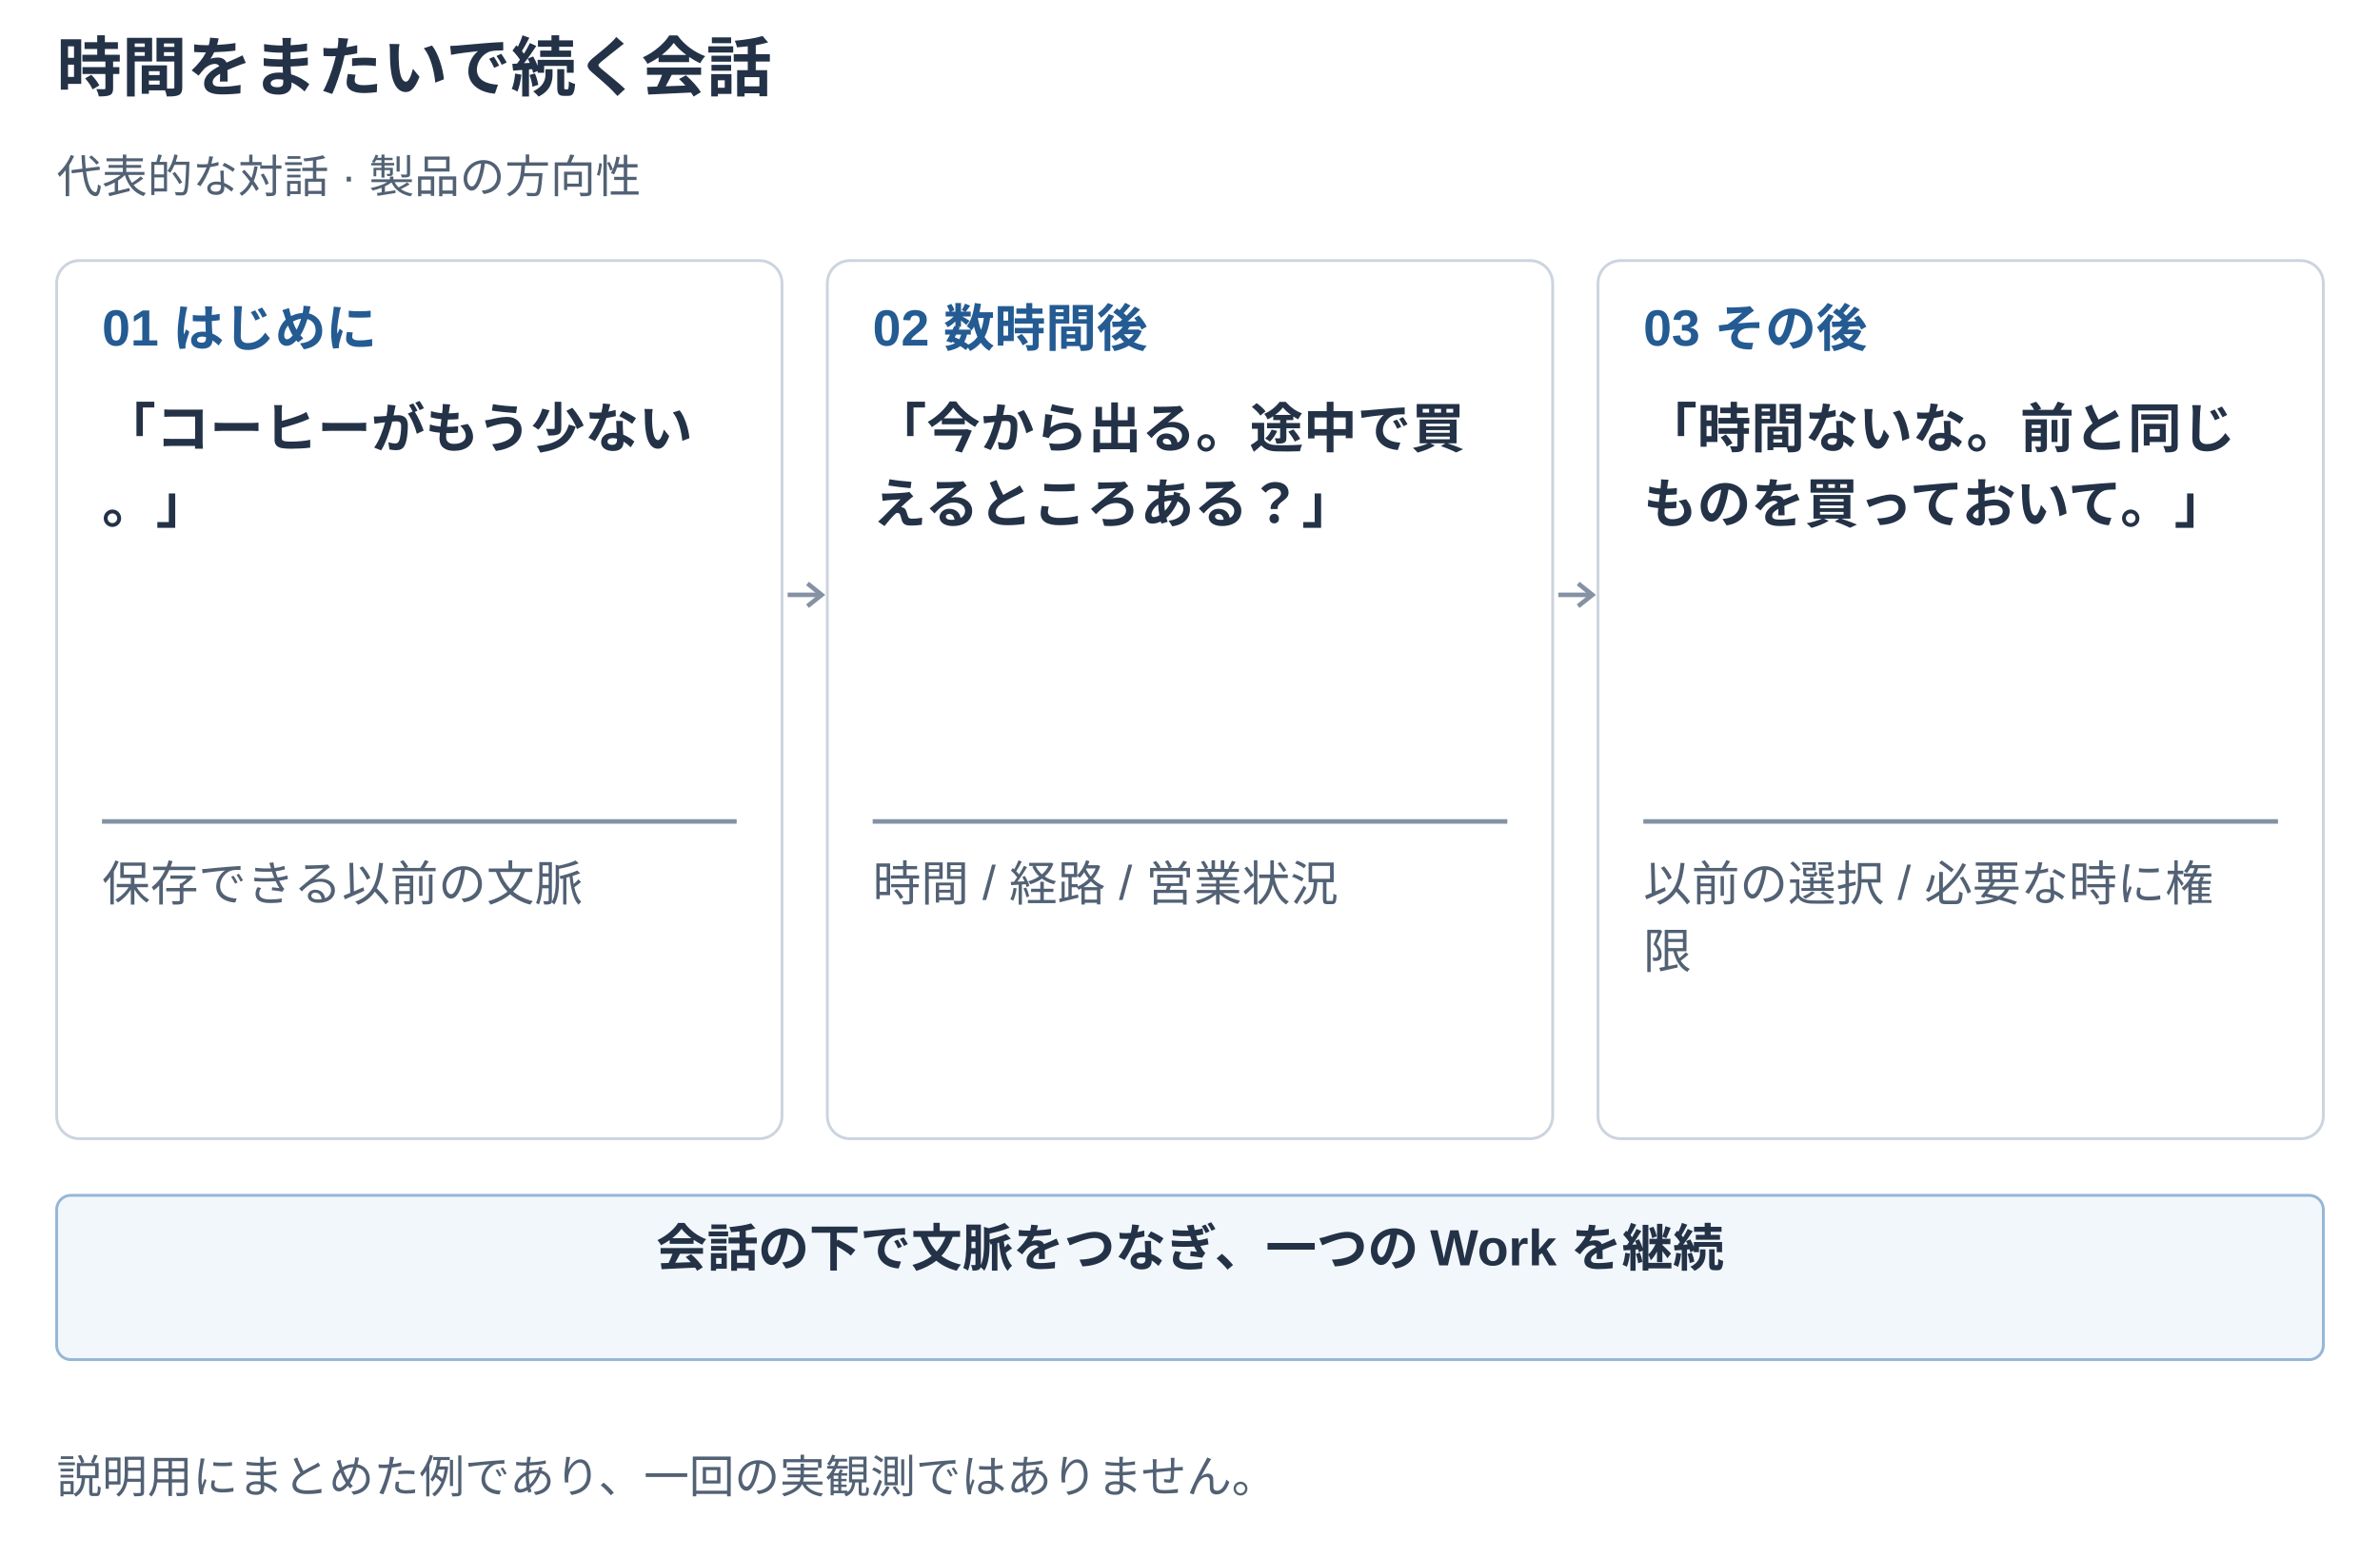
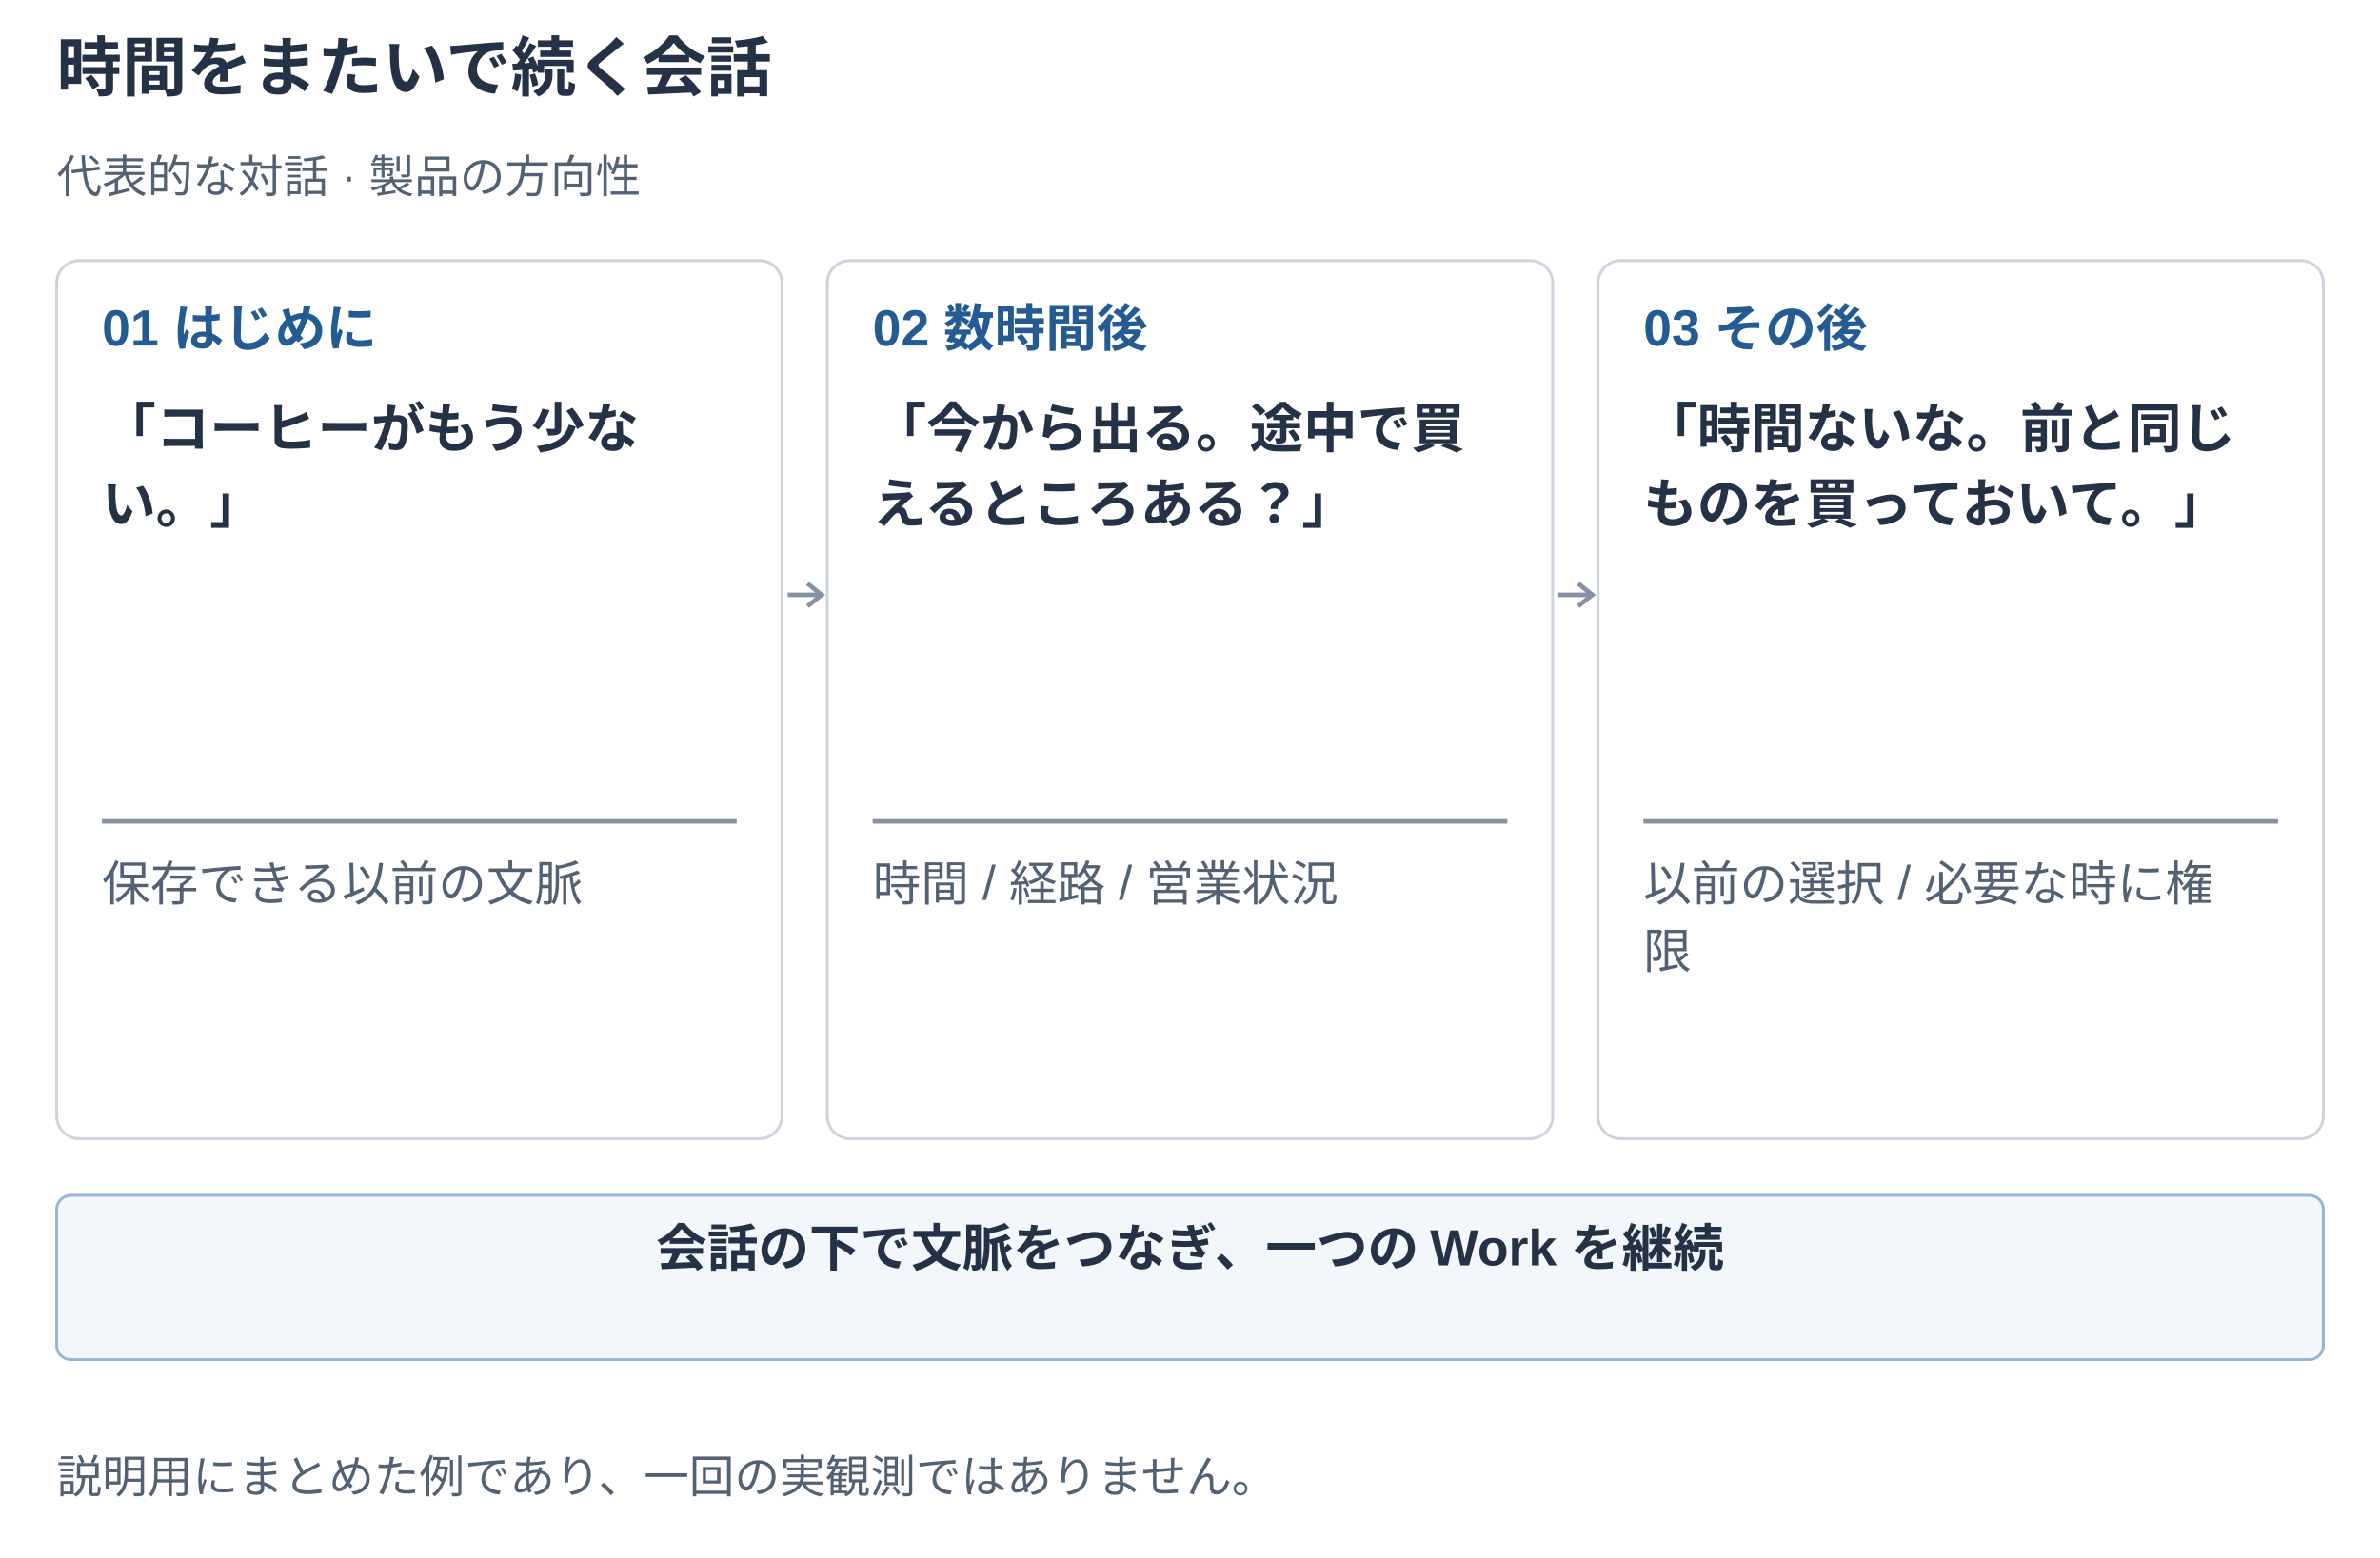
<svg xmlns="http://www.w3.org/2000/svg" width="840" height="550" viewBox="0 0 840 550" role="img" aria-labelledby="title desc">
  <style>text{font-family:Arial,"Noto Sans",sans-serif;fill:#243247} .bold{font-weight:700} .muted{fill:#526174} .blue{fill:#245b92}</style>
  <rect width="840" height="550" fill="#fff" />
  <text x="20" y="32.0" font-size="23" class="bold" text-anchor="start">時間をまたいで続く会話</text>
  <text x="20" y="68" font-size="16" class="muted" text-anchor="start">代表的な対話 · 製品の方向性</text>
  <rect x="20" y="92" width="256" height="310" rx="8" fill="#fff" stroke="#ccd4de" />
  <text x="36" y="122" font-size="18" class="blue bold" text-anchor="start">01  はじめに</text>
-   <text x="36" y="158.0" font-size="19" class="bold" text-anchor="start">「コーヒーがもう少ない</text>
-   <text x="36" y="184.6" font-size="19" class="bold" text-anchor="start">。」</text>
+   <text x="36" y="158.0" font-size="19" class="bold" text-anchor="start">「コーヒーがもう少な</text>
+   <text x="36" y="184.6" font-size="19" class="bold" text-anchor="start">い。」</text>
  <path d="M36 290H260" fill="none" stroke="#8492a3" stroke-width="1.6" />
  <text x="36" y="318.0" font-size="17" class="muted" text-anchor="start">保存できる以前の文脈</text>
  <path d="M278 210 L290 210" fill="none" stroke="#8492a3" stroke-width="1.6" />
  <path d="M285 206 L290 210 L285 214" fill="none" stroke="#8492a3" stroke-width="1.6" />
  <rect x="292" y="92" width="256" height="310" rx="8" fill="#fff" stroke="#ccd4de" />
  <text x="308" y="122" font-size="18" class="blue bold" text-anchor="start">02  数時間後</text>
  <text x="308" y="158.0" font-size="19" class="bold" text-anchor="start">「今から出る。途中で買</text>
  <text x="308" y="184.6" font-size="19" class="bold" text-anchor="start">えるところある？」</text>
  <path d="M308 290H532" fill="none" stroke="#8492a3" stroke-width="1.6" />
  <text x="308" y="318.0" font-size="17" class="muted" text-anchor="start">時間 / 経路 / 営業状況</text>
  <path d="M550 210 L562 210" fill="none" stroke="#8492a3" stroke-width="1.6" />
  <path d="M557 206 L562 210 L557 214" fill="none" stroke="#8492a3" stroke-width="1.6" />
  <rect x="564" y="92" width="256" height="310" rx="8" fill="#fff" stroke="#ccd4de" />
  <text x="580" y="122" font-size="18" class="blue bold" text-anchor="start">03  その後</text>
  <text x="580" y="158.0" font-size="19" class="bold" text-anchor="start">「時間ないな。前と同じ</text>
  <text x="580" y="184.6" font-size="19" class="bold" text-anchor="start">ものを買っておいて。」</text>
  <path d="M580 290H804" fill="none" stroke="#8492a3" stroke-width="1.6" />
  <text x="580" y="318.0" font-size="17" class="muted" text-anchor="start">以前の選択 / 必要な時に権</text>
  <text x="580" y="341.8" font-size="17" class="muted" text-anchor="start">限</text>
  <rect x="20" y="422" width="800" height="58" rx="5" fill="#f2f7fc" stroke="#96b6d6" />
  <text x="420.0" y="447" font-size="18" class="bold" text-anchor="middle">会話の下で文脈をつなぎ、一つの Work を継続</text>
  <text x="20" y="527.0" font-size="16" class="muted" text-anchor="start">説明用にまとめた例であり、一回の実観測ではありません。</text>
</svg>
